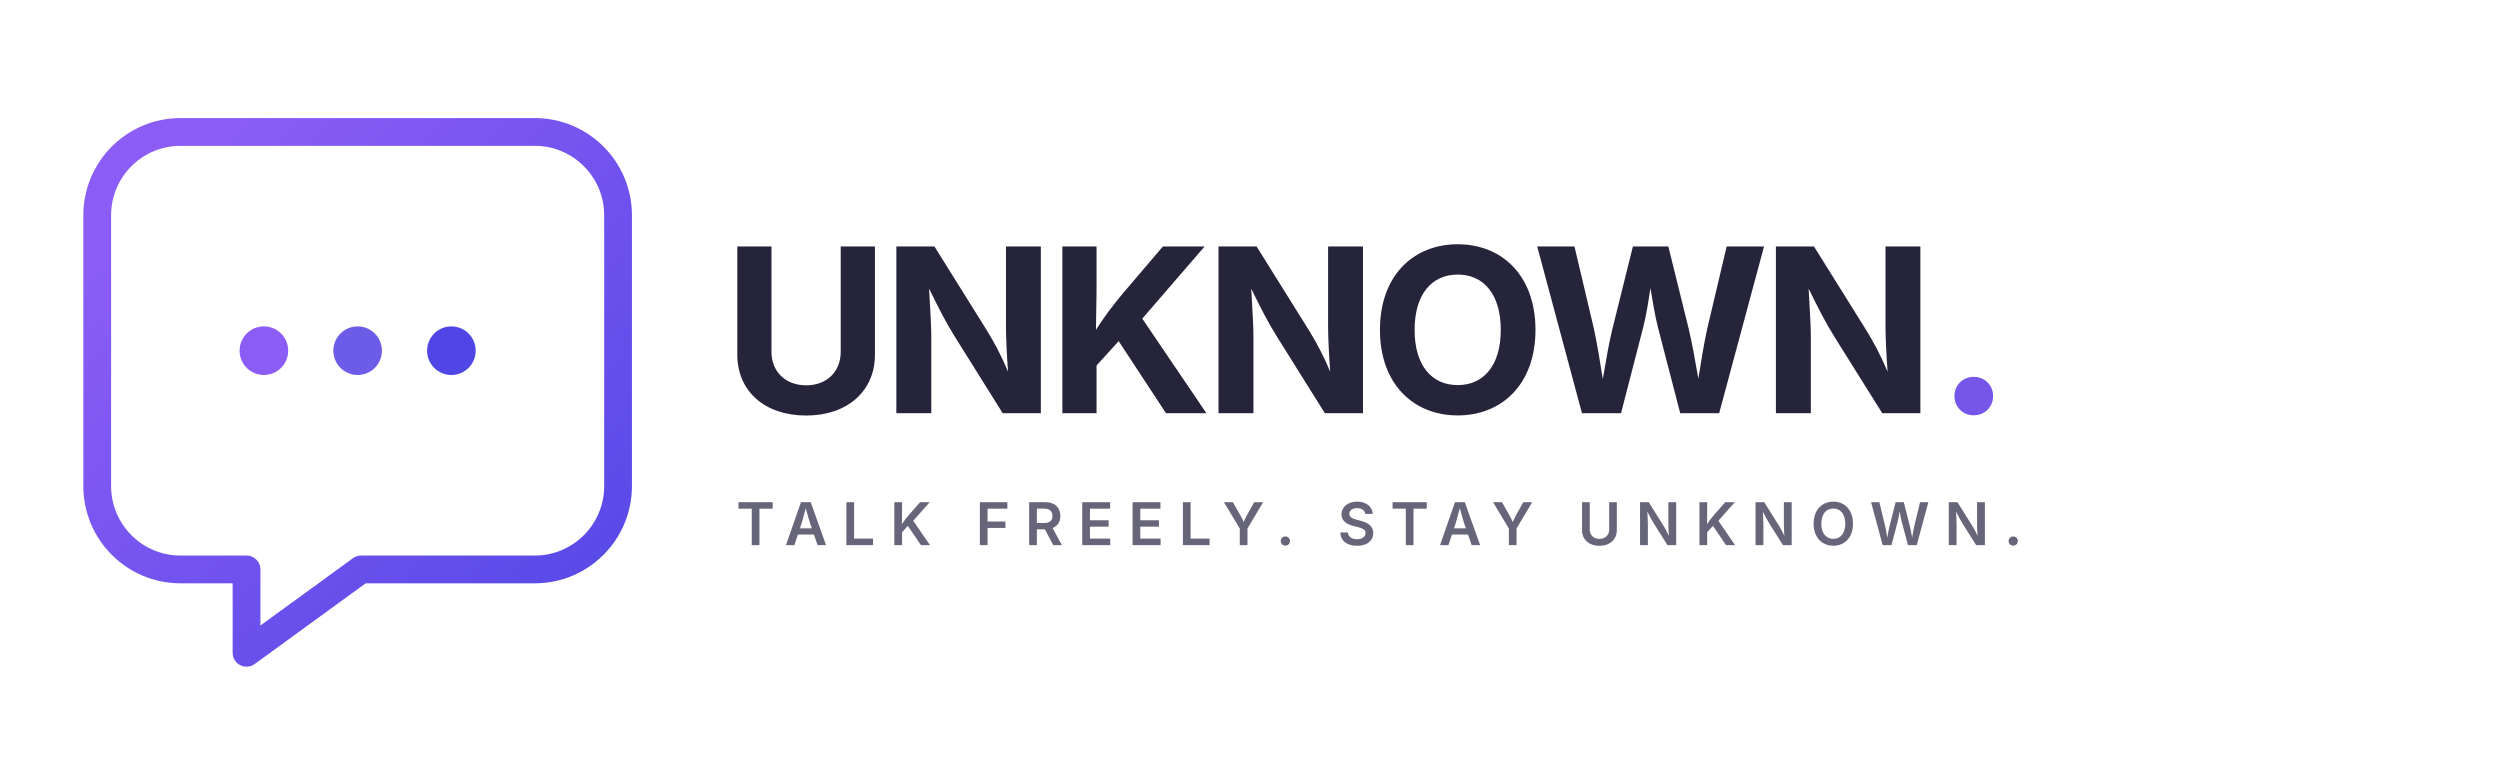
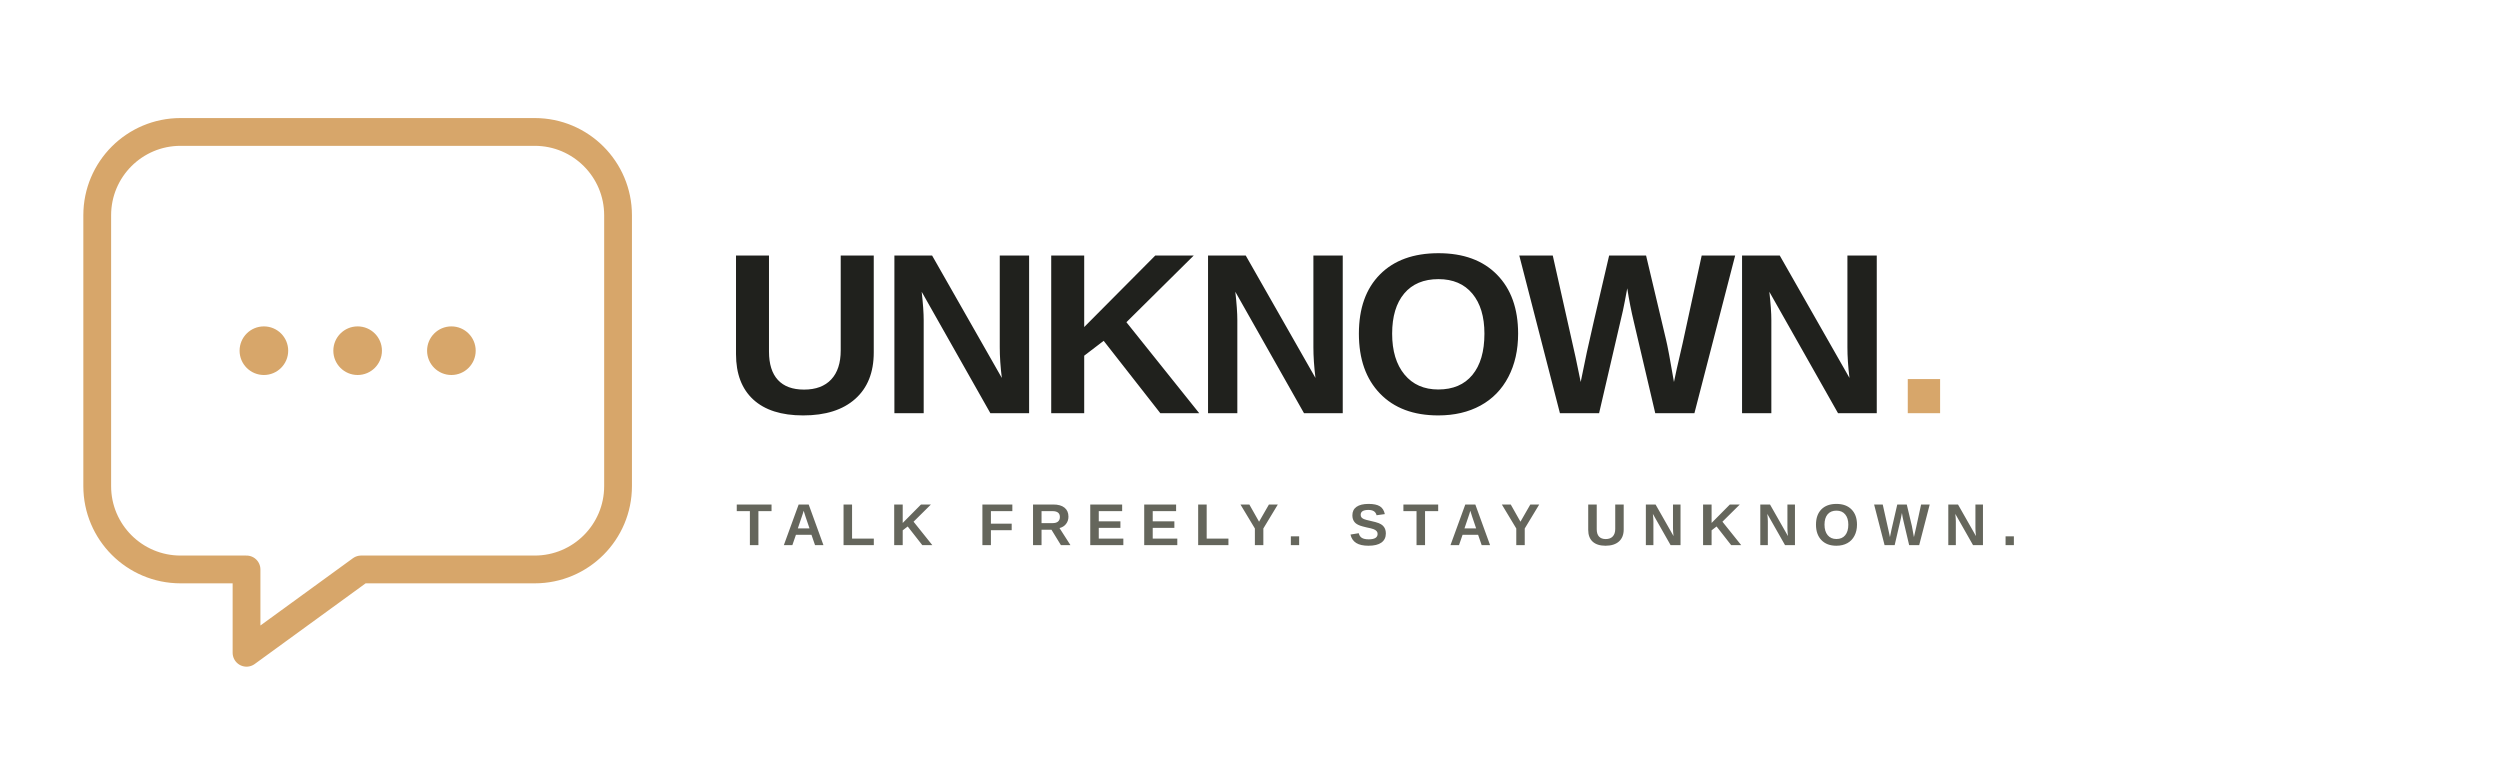
<svg xmlns="http://www.w3.org/2000/svg" width="720" height="220" viewBox="0 0 720 220" fill="none" role="img" aria-labelledby="title desc">
-   <defs>
-     <linearGradient id="accent" x1="24" y1="24" x2="164" y2="164" gradientUnits="userSpaceOnUse">
-       <stop stop-color="#8B5CF6" />
-       <stop offset="1" stop-color="#4F46E5" />
-     </linearGradient>
-   </defs>
  <g transform="translate(28 28)">
-     <path d="M24 10H126C139.255 10 150 20.745 150 34V112C150 125.255 139.255 136 126 136H76L43 160V136H24C10.745 136 0 125.255 0 112V34C0 20.745 10.745 10 24 10Z" stroke="url(#accent)" stroke-width="8" stroke-linejoin="round" />
-     <circle cx="48" cy="73" r="7" fill="#8B5CF6" />
-     <circle cx="75" cy="73" r="7" fill="#6D5CE7" />
-     <circle cx="102" cy="73" r="7" fill="#4F46E5" />
+     <path d="M24 10H126C139.255 10 150 20.745 150 34V112C150 125.255 139.255 136 126 136H76L43 160V136H24C10.745 136 0 125.255 0 112V34C0 20.745 10.745 10 24 10Z" stroke="#D7A66A" stroke-width="8" stroke-linejoin="round" />
+     <circle cx="48" cy="73" r="7" fill="#D7A66A" />
+     <circle cx="75" cy="73" r="7" fill="#D7A66A" />
+     <circle cx="102" cy="73" r="7" fill="#D7A66A" />
  </g>
-   <text x="208" y="119" fill="#25243A" font-family="Inter, Arial, sans-serif" font-size="66" font-weight="750" letter-spacing="-2.5">UNKNOWN<tspan fill="#7656E8">.</tspan>
+   <text x="208" y="119" fill="#20211D" font-family="Arial, sans-serif" font-size="66" font-weight="700" letter-spacing="-2.5">UNKNOWN<tspan fill="#D7A66A">.</tspan>
  </text>
-   <text x="212" y="157" fill="#66657A" font-family="Inter, Arial, sans-serif" font-size="17" font-weight="600" letter-spacing="4.2">TALK FREELY. STAY UNKNOWN.</text>
+   <text x="212" y="157" fill="#65665C" font-family="Arial, sans-serif" font-size="17" font-weight="600" letter-spacing="4.2">TALK FREELY. STAY UNKNOWN.</text>
</svg>
